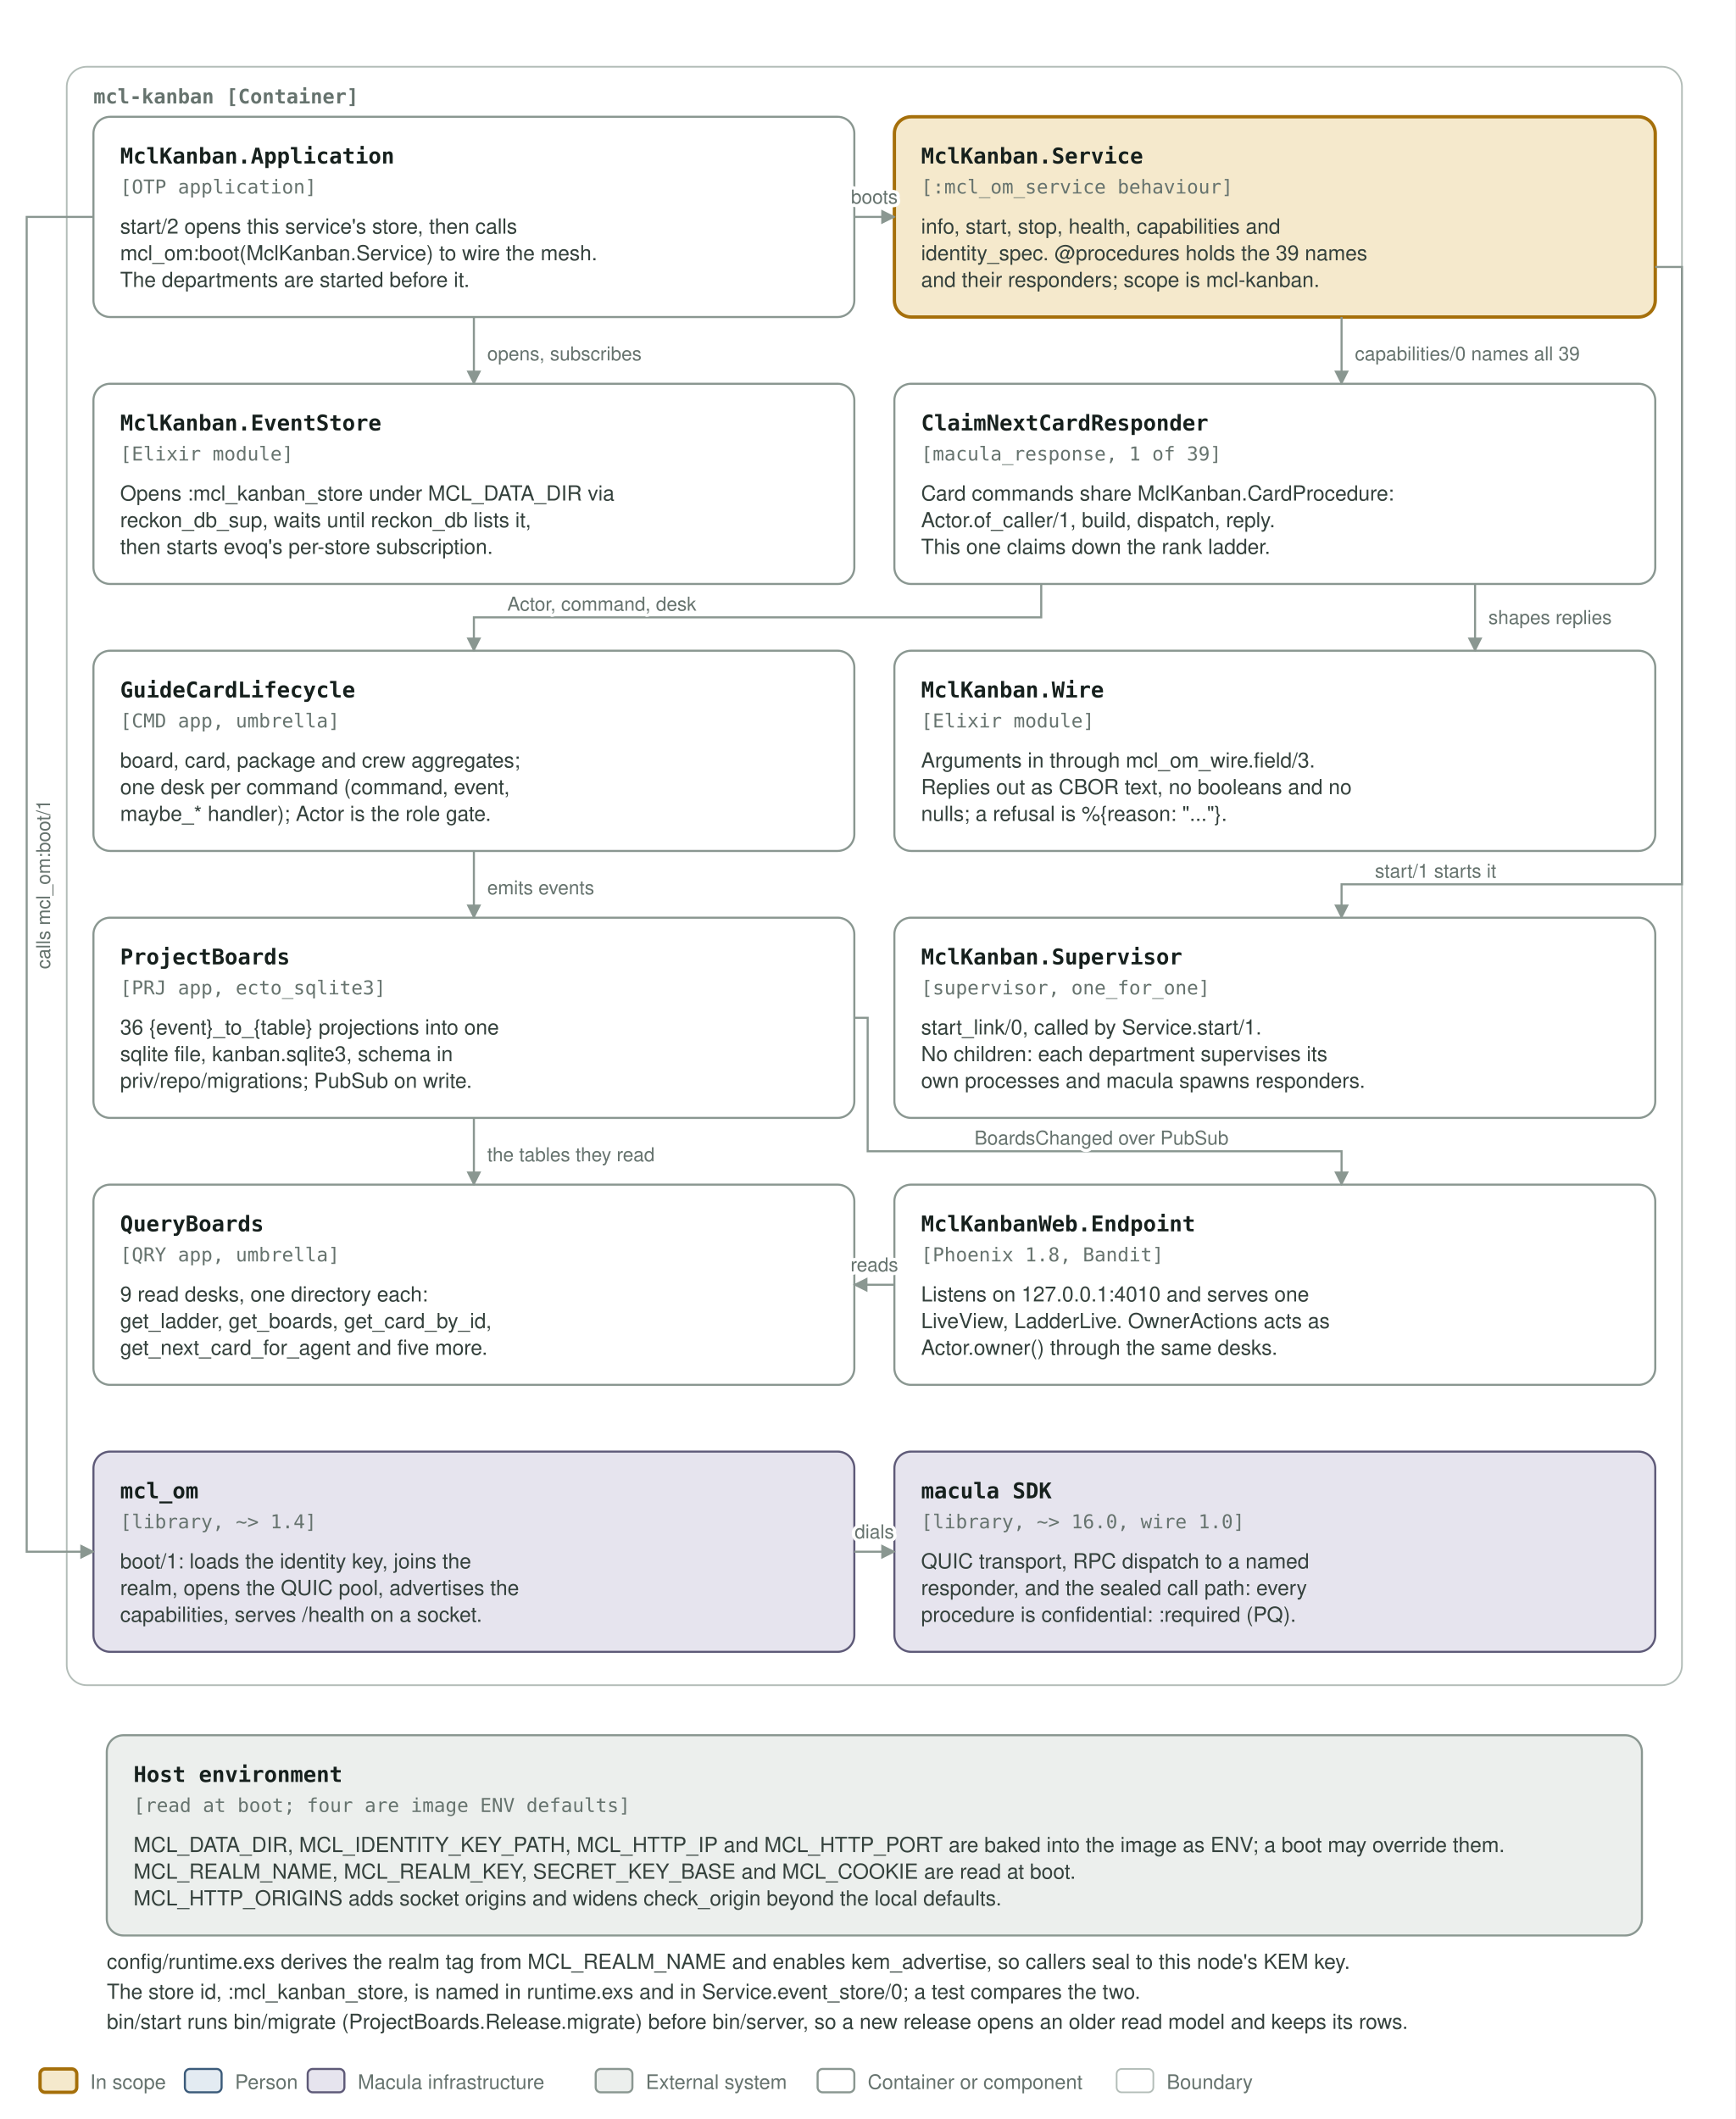
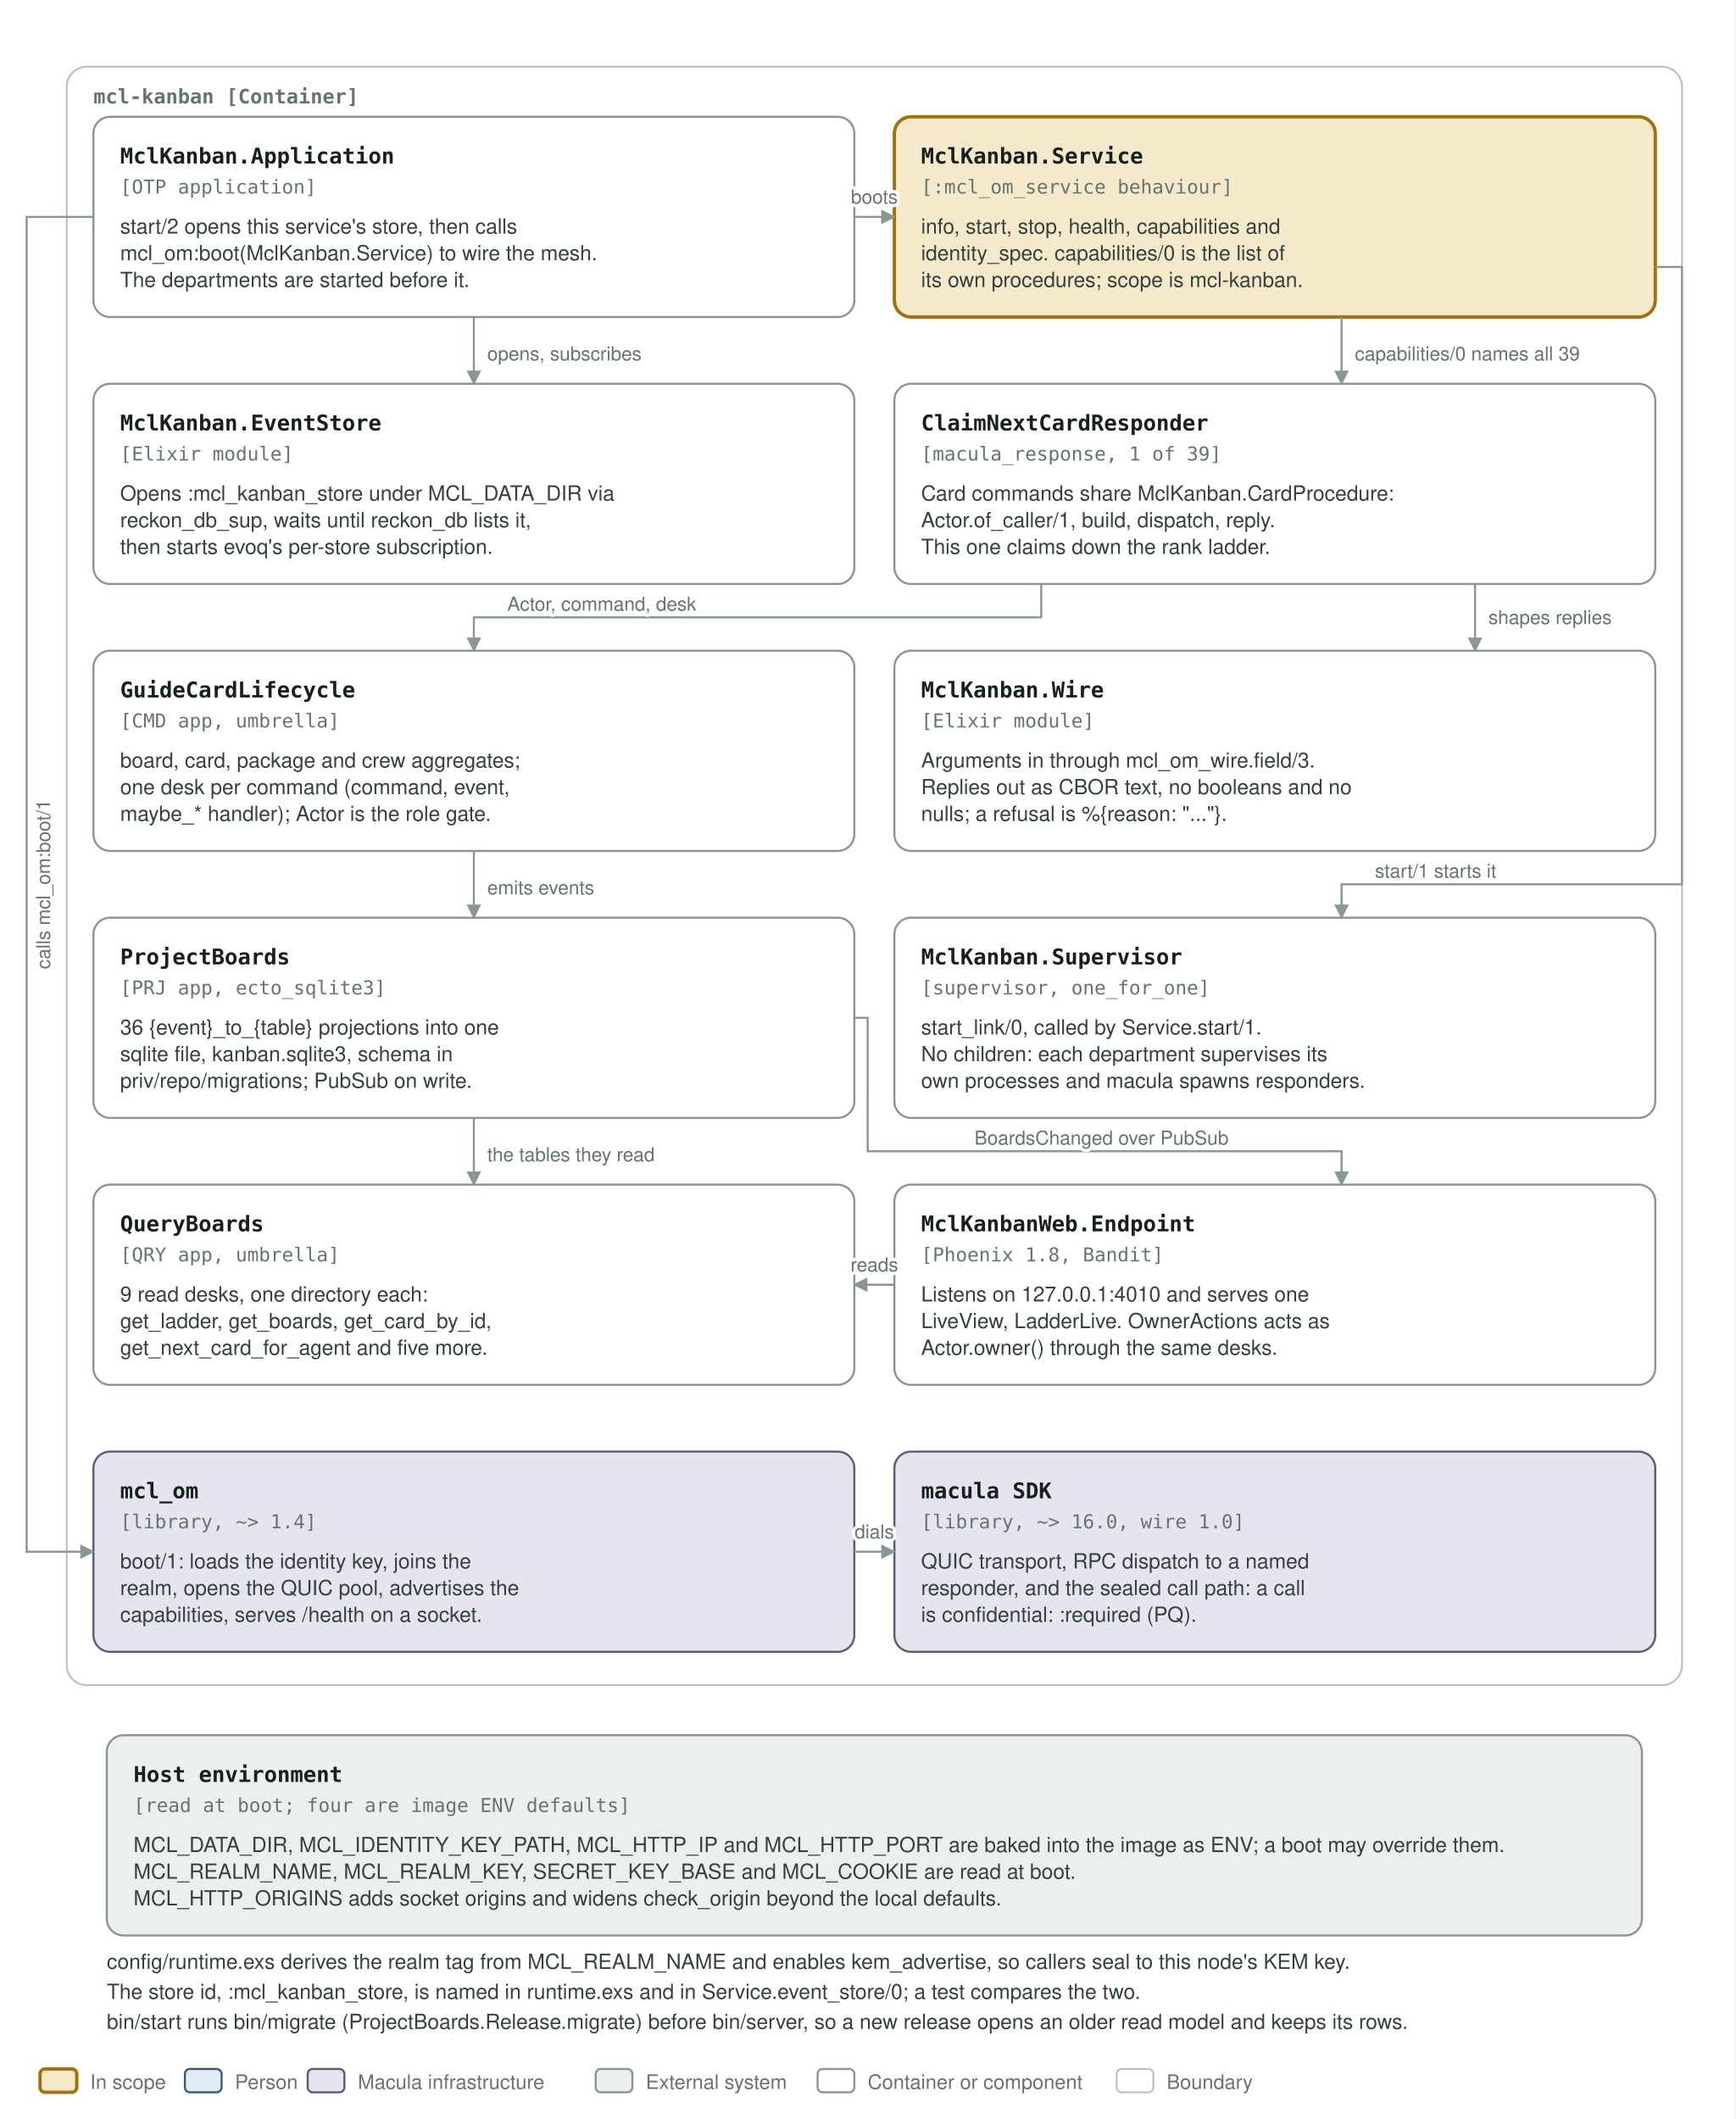
<svg xmlns="http://www.w3.org/2000/svg" viewBox="0 0 1040 1270" role="img" aria-label="mcl-kanban components">
  <style>
.t-name { font-family: "Atkinson Hyperlegible", "Segoe UI", system-ui, -apple-system, Helvetica, Arial, sans-serif; font-size: 15px; font-weight: 700; }
.t-desc { font-family: "Atkinson Hyperlegible", "Segoe UI", system-ui, -apple-system, Helvetica, Arial, sans-serif; font-size: 12.5px; }
.t-rel { font-family: "Atkinson Hyperlegible", "Segoe UI", system-ui, -apple-system, Helvetica, Arial, sans-serif; font-size: 11.5px; paint-order: stroke; stroke-width: 4px; stroke-linejoin: round; }
.t-code { font-family: "JetBrains Mono", ui-monospace, Menlo, Consolas, monospace; font-size: 13px; font-weight: 600; }
.t-type { font-family: "JetBrains Mono", ui-monospace, Menlo, Consolas, monospace; font-size: 11.5px; }
.t-bound { font-family: "JetBrains Mono", ui-monospace, Menlo, Consolas, monospace; font-size: 12px; font-weight: 600; }
.t-leg { font-family: "Atkinson Hyperlegible", "Segoe UI", system-ui, -apple-system, Helvetica, Arial, sans-serif; font-size: 12px; }
.edge { fill: none; stroke-width: 1.25; }
.edge-later { fill: none; stroke-width: 1.25; stroke-dasharray: 5 4; }
.bg { fill: #FFFFFF; }
.b-sys { fill: #F5E9CC; stroke: #A56F0A; stroke-width: 2; }
.b-per { fill: #E3EBF2; stroke: #3B5B7A; stroke-width: 1.25; }
.b-mac { fill: #E6E4EE; stroke: #5E5A78; stroke-width: 1.25; }
.b-ext { fill: #ECEFED; stroke: #8A9791; stroke-width: 1.25; }
.b-cmp { fill: #FFFFFF; stroke: #8A9791; stroke-width: 1.25; }
.b-later { fill: none; stroke: #8A9791; stroke-width: 1.25; stroke-dasharray: 5 4; }
.bound { fill: none; stroke: #B3BDB8; stroke-width: 1; }
.head { fill: #3B5B7A; }
.t-name, .t-code { fill: #16201D; }
.t-type, .t-bound, .t-leg { fill: #66736E; }
.t-desc { fill: #34413C; }
.t-rel { fill: #66736E; stroke: #FFFFFF; }
.edge, .edge-later { stroke: #8A9791; }
.arrowhead { fill: #8A9791; }
@media (prefers-color-scheme: dark) {
.bg { fill: #171F1C; }
.b-sys { fill: #3A2E13; stroke: #E3AA3C; }
.b-per { fill: #1D2A36; stroke: #8EB4D8; }
.b-mac { fill: #26243A; stroke: #A9A4C8; }
.b-ext { fill: #1C2421; stroke: #7D8B85; }
.b-cmp { fill: #171F1C; stroke: #7D8B85; }
.b-later { stroke: #7D8B85; }
.bound { stroke: #4A5752; }
.head { fill: #8EB4D8; }
.t-name, .t-code { fill: #E6ECE9; }
.t-type, .t-bound, .t-leg { fill: #93A09A; }
.t-desc { fill: #C3CDC8; }
.t-rel { fill: #93A09A; stroke: #171F1C; }
.edge, .edge-later { stroke: #7D8B85; }
.arrowhead { fill: #7D8B85; }
}
</style>
  <defs>
    <marker id="a" viewBox="0 0 10 10" refX="9" refY="5" markerWidth="7" markerHeight="7" orient="auto-start-reverse">
      <path class="arrowhead" d="M0 0L10 5L0 10z" />
    </marker>
  </defs>
  <rect class="bg" x="0" y="0" width="1040" height="1270" />
  <rect class="bound" x="40" y="40" width="968" height="970" rx="12" />
  <text class="t-bound" x="56" y="62">mcl-kanban [Container]</text>
  <rect class="b-cmp" x="56" y="70" width="456" height="120" rx="10" />
  <text class="t-code" x="72" y="98">MclKanban.Application</text>
  <text class="t-type" x="72" y="116">[OTP application]</text>
  <text class="t-desc" x="72" y="140">start/2 opens this service's store, then calls</text>
  <text class="t-desc" x="72" y="156">mcl_om:boot(MclKanban.Service) to wire the mesh.</text>
  <text class="t-desc" x="72" y="172">The departments are started before it.</text>
  <rect class="b-sys" x="536" y="70" width="456" height="120" rx="10" />
  <text class="t-code" x="552" y="98">MclKanban.Service</text>
  <text class="t-type" x="552" y="116">[:mcl_om_service behaviour]</text>
  <text class="t-desc" x="552" y="140">info, start, stop, health, capabilities and</text>
-   <text class="t-desc" x="552" y="156">identity_spec. @procedures holds the 39 names</text>
-   <text class="t-desc" x="552" y="172">and their responders; scope is mcl-kanban.</text>
+   <text class="t-desc" x="552" y="156">identity_spec. capabilities/0 is the list of</text>
+   <text class="t-desc" x="552" y="172">its own procedures; scope is mcl-kanban.</text>
  <rect class="b-cmp" x="56" y="230" width="456" height="120" rx="10" />
  <text class="t-code" x="72" y="258">MclKanban.EventStore</text>
  <text class="t-type" x="72" y="276">[Elixir module]</text>
  <text class="t-desc" x="72" y="300">Opens :mcl_kanban_store under MCL_DATA_DIR via</text>
  <text class="t-desc" x="72" y="316">reckon_db_sup, waits until reckon_db lists it,</text>
  <text class="t-desc" x="72" y="332">then starts evoq's per-store subscription.</text>
  <rect class="b-cmp" x="536" y="230" width="456" height="120" rx="10" />
  <text class="t-code" x="552" y="258">ClaimNextCardResponder</text>
  <text class="t-type" x="552" y="276">[macula_response, 1 of 39]</text>
  <text class="t-desc" x="552" y="300">Card commands share MclKanban.CardProcedure:</text>
  <text class="t-desc" x="552" y="316">Actor.of_caller/1, build, dispatch, reply.</text>
  <text class="t-desc" x="552" y="332">This one claims down the rank ladder.</text>
  <rect class="b-cmp" x="56" y="390" width="456" height="120" rx="10" />
  <text class="t-code" x="72" y="418">GuideCardLifecycle</text>
  <text class="t-type" x="72" y="436">[CMD app, umbrella]</text>
  <text class="t-desc" x="72" y="460">board, card, package and crew aggregates;</text>
  <text class="t-desc" x="72" y="476">one desk per command (command, event,</text>
  <text class="t-desc" x="72" y="492">maybe_* handler); Actor is the role gate.</text>
  <rect class="b-cmp" x="536" y="390" width="456" height="120" rx="10" />
  <text class="t-code" x="552" y="418">MclKanban.Wire</text>
  <text class="t-type" x="552" y="436">[Elixir module]</text>
  <text class="t-desc" x="552" y="460">Arguments in through mcl_om_wire.field/3.</text>
  <text class="t-desc" x="552" y="476">Replies out as CBOR text, no booleans and no</text>
  <text class="t-desc" x="552" y="492">nulls; a refusal is %{reason: "..."}.</text>
  <rect class="b-cmp" x="56" y="550" width="456" height="120" rx="10" />
  <text class="t-code" x="72" y="578">ProjectBoards</text>
  <text class="t-type" x="72" y="596">[PRJ app, ecto_sqlite3]</text>
  <text class="t-desc" x="72" y="620">36 {event}_to_{table} projections into one</text>
  <text class="t-desc" x="72" y="636">sqlite file, kanban.sqlite3, schema in</text>
  <text class="t-desc" x="72" y="652">priv/repo/migrations; PubSub on write.</text>
  <rect class="b-cmp" x="536" y="550" width="456" height="120" rx="10" />
  <text class="t-code" x="552" y="578">MclKanban.Supervisor</text>
  <text class="t-type" x="552" y="596">[supervisor, one_for_one]</text>
  <text class="t-desc" x="552" y="620">start_link/0, called by Service.start/1.</text>
  <text class="t-desc" x="552" y="636">No children: each department supervises its</text>
  <text class="t-desc" x="552" y="652">own processes and macula spawns responders.</text>
  <rect class="b-cmp" x="56" y="710" width="456" height="120" rx="10" />
  <text class="t-code" x="72" y="738">QueryBoards</text>
  <text class="t-type" x="72" y="756">[QRY app, umbrella]</text>
  <text class="t-desc" x="72" y="780">9 read desks, one directory each:</text>
  <text class="t-desc" x="72" y="796">get_ladder, get_boards, get_card_by_id,</text>
  <text class="t-desc" x="72" y="812">get_next_card_for_agent and five more.</text>
  <rect class="b-cmp" x="536" y="710" width="456" height="120" rx="10" />
  <text class="t-code" x="552" y="738">MclKanbanWeb.Endpoint</text>
  <text class="t-type" x="552" y="756">[Phoenix 1.8, Bandit]</text>
  <text class="t-desc" x="552" y="780">Listens on 127.0.0.1:4010 and serves one</text>
  <text class="t-desc" x="552" y="796">LiveView, LadderLive. OwnerActions acts as</text>
  <text class="t-desc" x="552" y="812">Actor.owner() through the same desks.</text>
  <rect class="b-mac" x="56" y="870" width="456" height="120" rx="10" />
  <text class="t-code" x="72" y="898">mcl_om</text>
  <text class="t-type" x="72" y="916">[library, ~&gt; 1.4]</text>
  <text class="t-desc" x="72" y="940">boot/1: loads the identity key, joins the</text>
  <text class="t-desc" x="72" y="956">realm, opens the QUIC pool, advertises the</text>
  <text class="t-desc" x="72" y="972">capabilities, serves /health on a socket.</text>
  <rect class="b-mac" x="536" y="870" width="456" height="120" rx="10" />
  <text class="t-code" x="552" y="898">macula SDK</text>
  <text class="t-type" x="552" y="916">[library, ~&gt; 16.0, wire 1.0]</text>
  <text class="t-desc" x="552" y="940">QUIC transport, RPC dispatch to a named</text>
-   <text class="t-desc" x="552" y="956">responder, and the sealed call path: every</text>
-   <text class="t-desc" x="552" y="972">procedure is confidential: :required (PQ).</text>
+   <text class="t-desc" x="552" y="956">responder, and the sealed call path: a call</text>
+   <text class="t-desc" x="552" y="972">is confidential: :required (PQ).</text>
  <path class="edge" d="M56 130H16V930H56" marker-end="url(#a)" />
  <text class="t-rel" x="30" y="530" text-anchor="middle" transform="rotate(-90 30 530)">calls mcl_om:boot/1</text>
  <path class="edge" d="M512 130H536" marker-end="url(#a)" />
  <text class="t-rel" x="524" y="122" text-anchor="middle">boots</text>
  <path class="edge" d="M284 190V230" marker-end="url(#a)" />
  <text class="t-rel" x="292" y="216">opens, subscribes</text>
  <path class="edge" d="M804 190V230" marker-end="url(#a)" />
  <text class="t-rel" x="812" y="216">capabilities/0 names all 39</text>
  <path class="edge" d="M992 160H1008V530H804V550" marker-end="url(#a)" />
  <text class="t-rel" x="824" y="526">start/1 starts it</text>
  <path class="edge" d="M624 350V370H284V390" marker-end="url(#a)" />
  <text class="t-rel" x="304" y="366">Actor, command, desk</text>
  <path class="edge" d="M884 350V390" marker-end="url(#a)" />
  <text class="t-rel" x="892" y="374">shapes replies</text>
  <path class="edge" d="M284 510V550" marker-end="url(#a)" />
  <text class="t-rel" x="292" y="536">emits events</text>
  <path class="edge" d="M284 670V710" marker-end="url(#a)" />
  <text class="t-rel" x="292" y="696">the tables they read</text>
  <path class="edge" d="M512 610H520V690H804V710" marker-end="url(#a)" />
  <text class="t-rel" x="584" y="686">BoardsChanged over PubSub</text>
  <path class="edge" d="M536 770H512" marker-end="url(#a)" />
  <text class="t-rel" x="524" y="762" text-anchor="middle">reads</text>
  <path class="edge" d="M512 930H536" marker-end="url(#a)" />
  <text class="t-rel" x="524" y="922" text-anchor="middle">dials</text>
  <rect class="b-ext" x="64" y="1040" width="920" height="120" rx="10" />
  <text class="t-code" x="80" y="1068">Host environment</text>
  <text class="t-type" x="80" y="1086">[read at boot; four are image ENV defaults]</text>
  <text class="t-desc" x="80" y="1110">MCL_DATA_DIR, MCL_IDENTITY_KEY_PATH, MCL_HTTP_IP and MCL_HTTP_PORT are baked into the image as ENV; a boot may override them.</text>
  <text class="t-desc" x="80" y="1126">MCL_REALM_NAME, MCL_REALM_KEY, SECRET_KEY_BASE and MCL_COOKIE are read at boot.</text>
  <text class="t-desc" x="80" y="1142">MCL_HTTP_ORIGINS adds socket origins and widens check_origin beyond the local defaults.</text>
  <text class="t-desc" x="64" y="1180">config/runtime.exs derives the realm tag from MCL_REALM_NAME and enables kem_advertise, so callers seal to this node's KEM key.</text>
  <text class="t-desc" x="64" y="1198">The store id, :mcl_kanban_store, is named in runtime.exs and in Service.event_store/0; a test compares the two.</text>
  <text class="t-desc" x="64" y="1216">bin/start runs bin/migrate (ProjectBoards.Release.migrate) before bin/server, so a new release opens an older read model and keeps its rows.</text>
  <rect class="b-sys" x="24" y="1240" width="22" height="14" rx="3" />
  <text class="t-leg" x="54" y="1252">In scope</text>
  <rect class="b-per" x="110.8" y="1240" width="22" height="14" rx="3" />
  <text class="t-leg" x="140.8" y="1252">Person</text>
  <rect class="b-mac" x="184.4" y="1240" width="22" height="14" rx="3" />
  <text class="t-leg" x="214.4" y="1252">Macula infrastructure</text>
  <rect class="b-ext" x="357.0" y="1240" width="22" height="14" rx="3" />
  <text class="t-leg" x="387.0" y="1252">External system</text>
  <rect class="b-cmp" x="490.0" y="1240" width="22" height="14" rx="3" />
  <text class="t-leg" x="520.0" y="1252">Container or component</text>
  <rect class="bound" x="669.2" y="1240" width="22" height="14" rx="3" />
  <text class="t-leg" x="699.2" y="1252">Boundary</text>
</svg>
